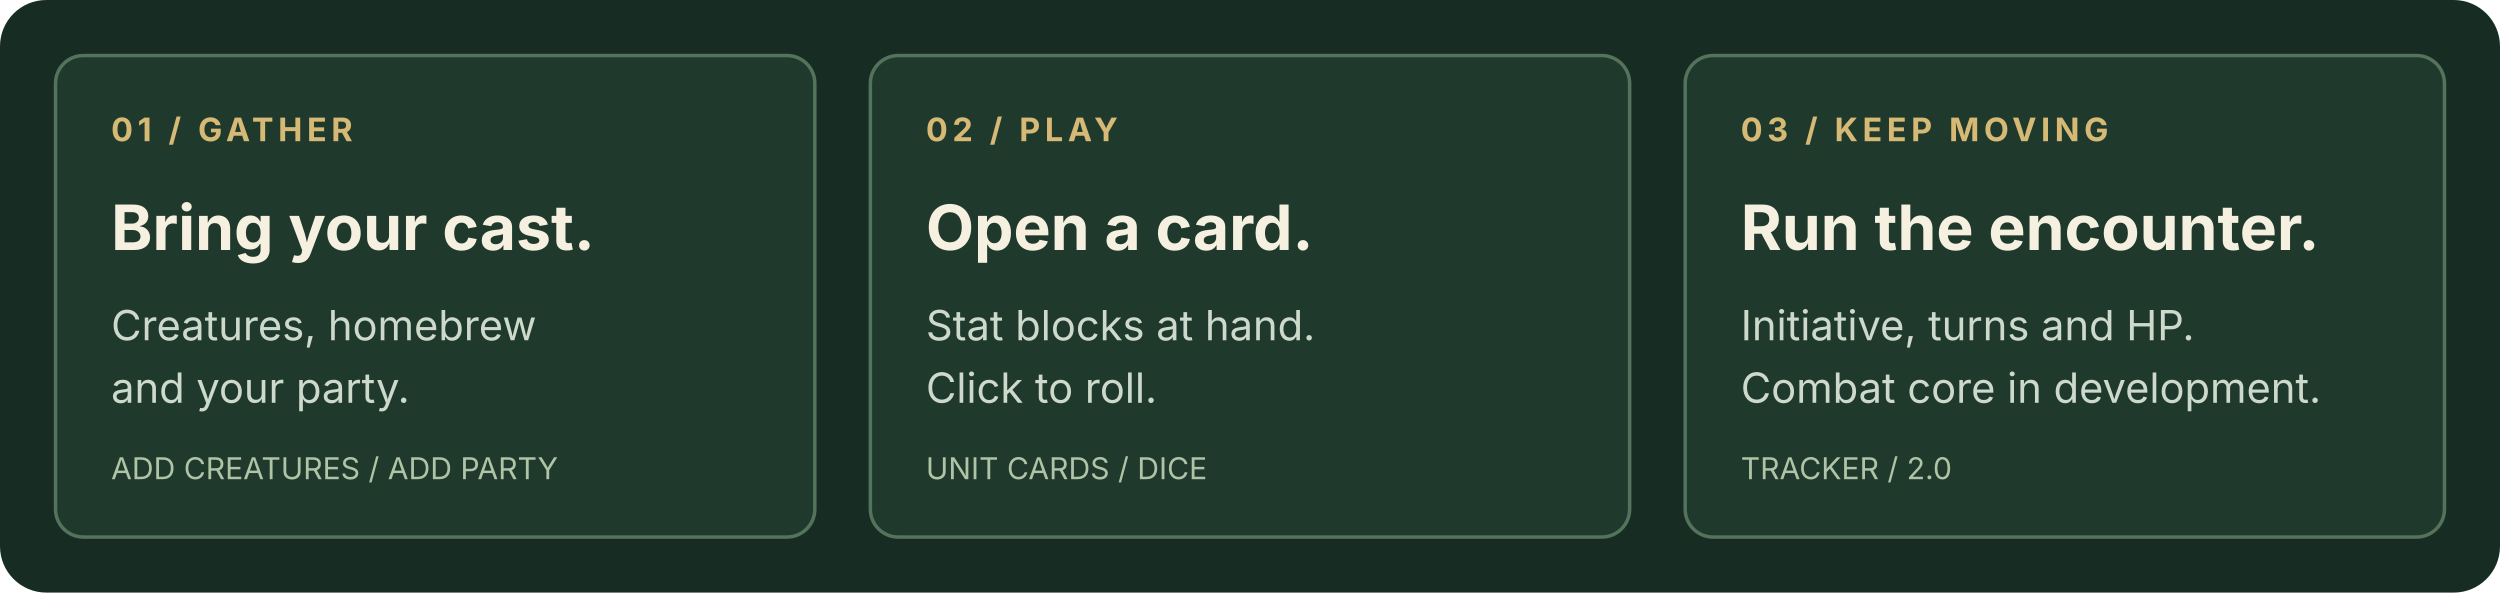
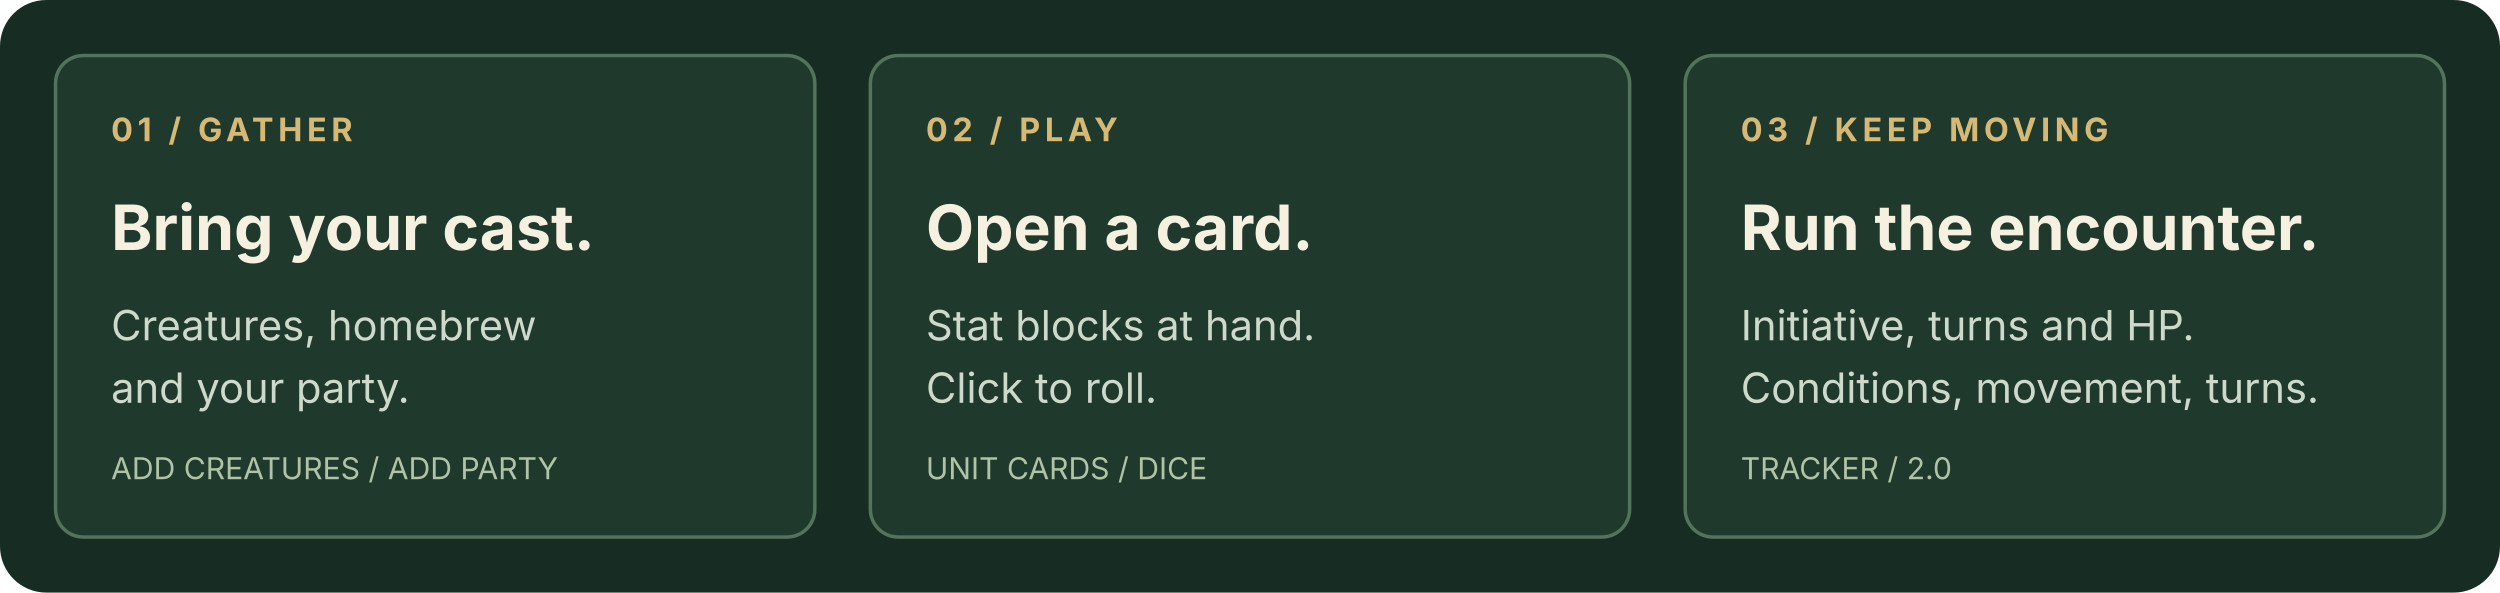
<svg xmlns="http://www.w3.org/2000/svg" width="1080" height="256" viewBox="0 0 1080 256" fill="none">
  <rect width="1080" height="256" rx="20" fill="#172D24" />
  <g transform="translate(24 24)" font-family="system-ui, -apple-system, Segoe UI, sans-serif">
    <rect width="328" height="208" rx="12" fill="#20392D" stroke="#54735C" stroke-width="1.5" />
    <text x="24" y="37" font-size="14" fill="#D5B974" font-weight="700" letter-spacing="2">01 / GATHER</text>
    <text x="24" y="84" font-size="27" fill="#F5F0DF" font-weight="650">Bring your cast.</text>
    <text x="24" y="123" font-size="18" fill="#CDDACB">Creatures, homebrew</text>
    <text x="24" y="150" font-size="18" fill="#CDDACB">and your party.</text>
    <text x="24" y="183" font-size="13" fill="#AFC4A7">ADD CREATURES / ADD PARTY</text>
  </g>
  <g transform="translate(376 24)" font-family="system-ui, -apple-system, Segoe UI, sans-serif">
    <rect width="328" height="208" rx="12" fill="#20392D" stroke="#54735C" stroke-width="1.5" />
    <text x="24" y="37" font-size="14" fill="#D5B974" font-weight="700" letter-spacing="2">02 / PLAY</text>
    <text x="24" y="84" font-size="27" fill="#F5F0DF" font-weight="650">Open a card.</text>
    <text x="24" y="123" font-size="18" fill="#CDDACB">Stat blocks at hand.</text>
    <text x="24" y="150" font-size="18" fill="#CDDACB">Click to roll.</text>
    <text x="24" y="183" font-size="13" fill="#AFC4A7">UNIT CARDS / DICE</text>
  </g>
  <g transform="translate(728 24)" font-family="system-ui, -apple-system, Segoe UI, sans-serif">
    <rect width="328" height="208" rx="12" fill="#20392D" stroke="#54735C" stroke-width="1.5" />
    <text x="24" y="37" font-size="14" fill="#D5B974" font-weight="700" letter-spacing="2">03 / KEEP MOVING</text>
    <text x="24" y="84" font-size="27" fill="#F5F0DF" font-weight="650">Run the encounter.</text>
    <text x="24" y="123" font-size="18" fill="#CDDACB">Initiative, turns and HP.</text>
-     <text x="24" y="150" font-size="18" fill="#CDDACB">Combat core in development.</text>
+     <text x="24" y="150" font-size="18" fill="#CDDACB">Conditions, movement, turns.</text>
    <text x="24" y="183" font-size="13" fill="#AFC4A7">TRACKER / 2.0</text>
  </g>
</svg>
